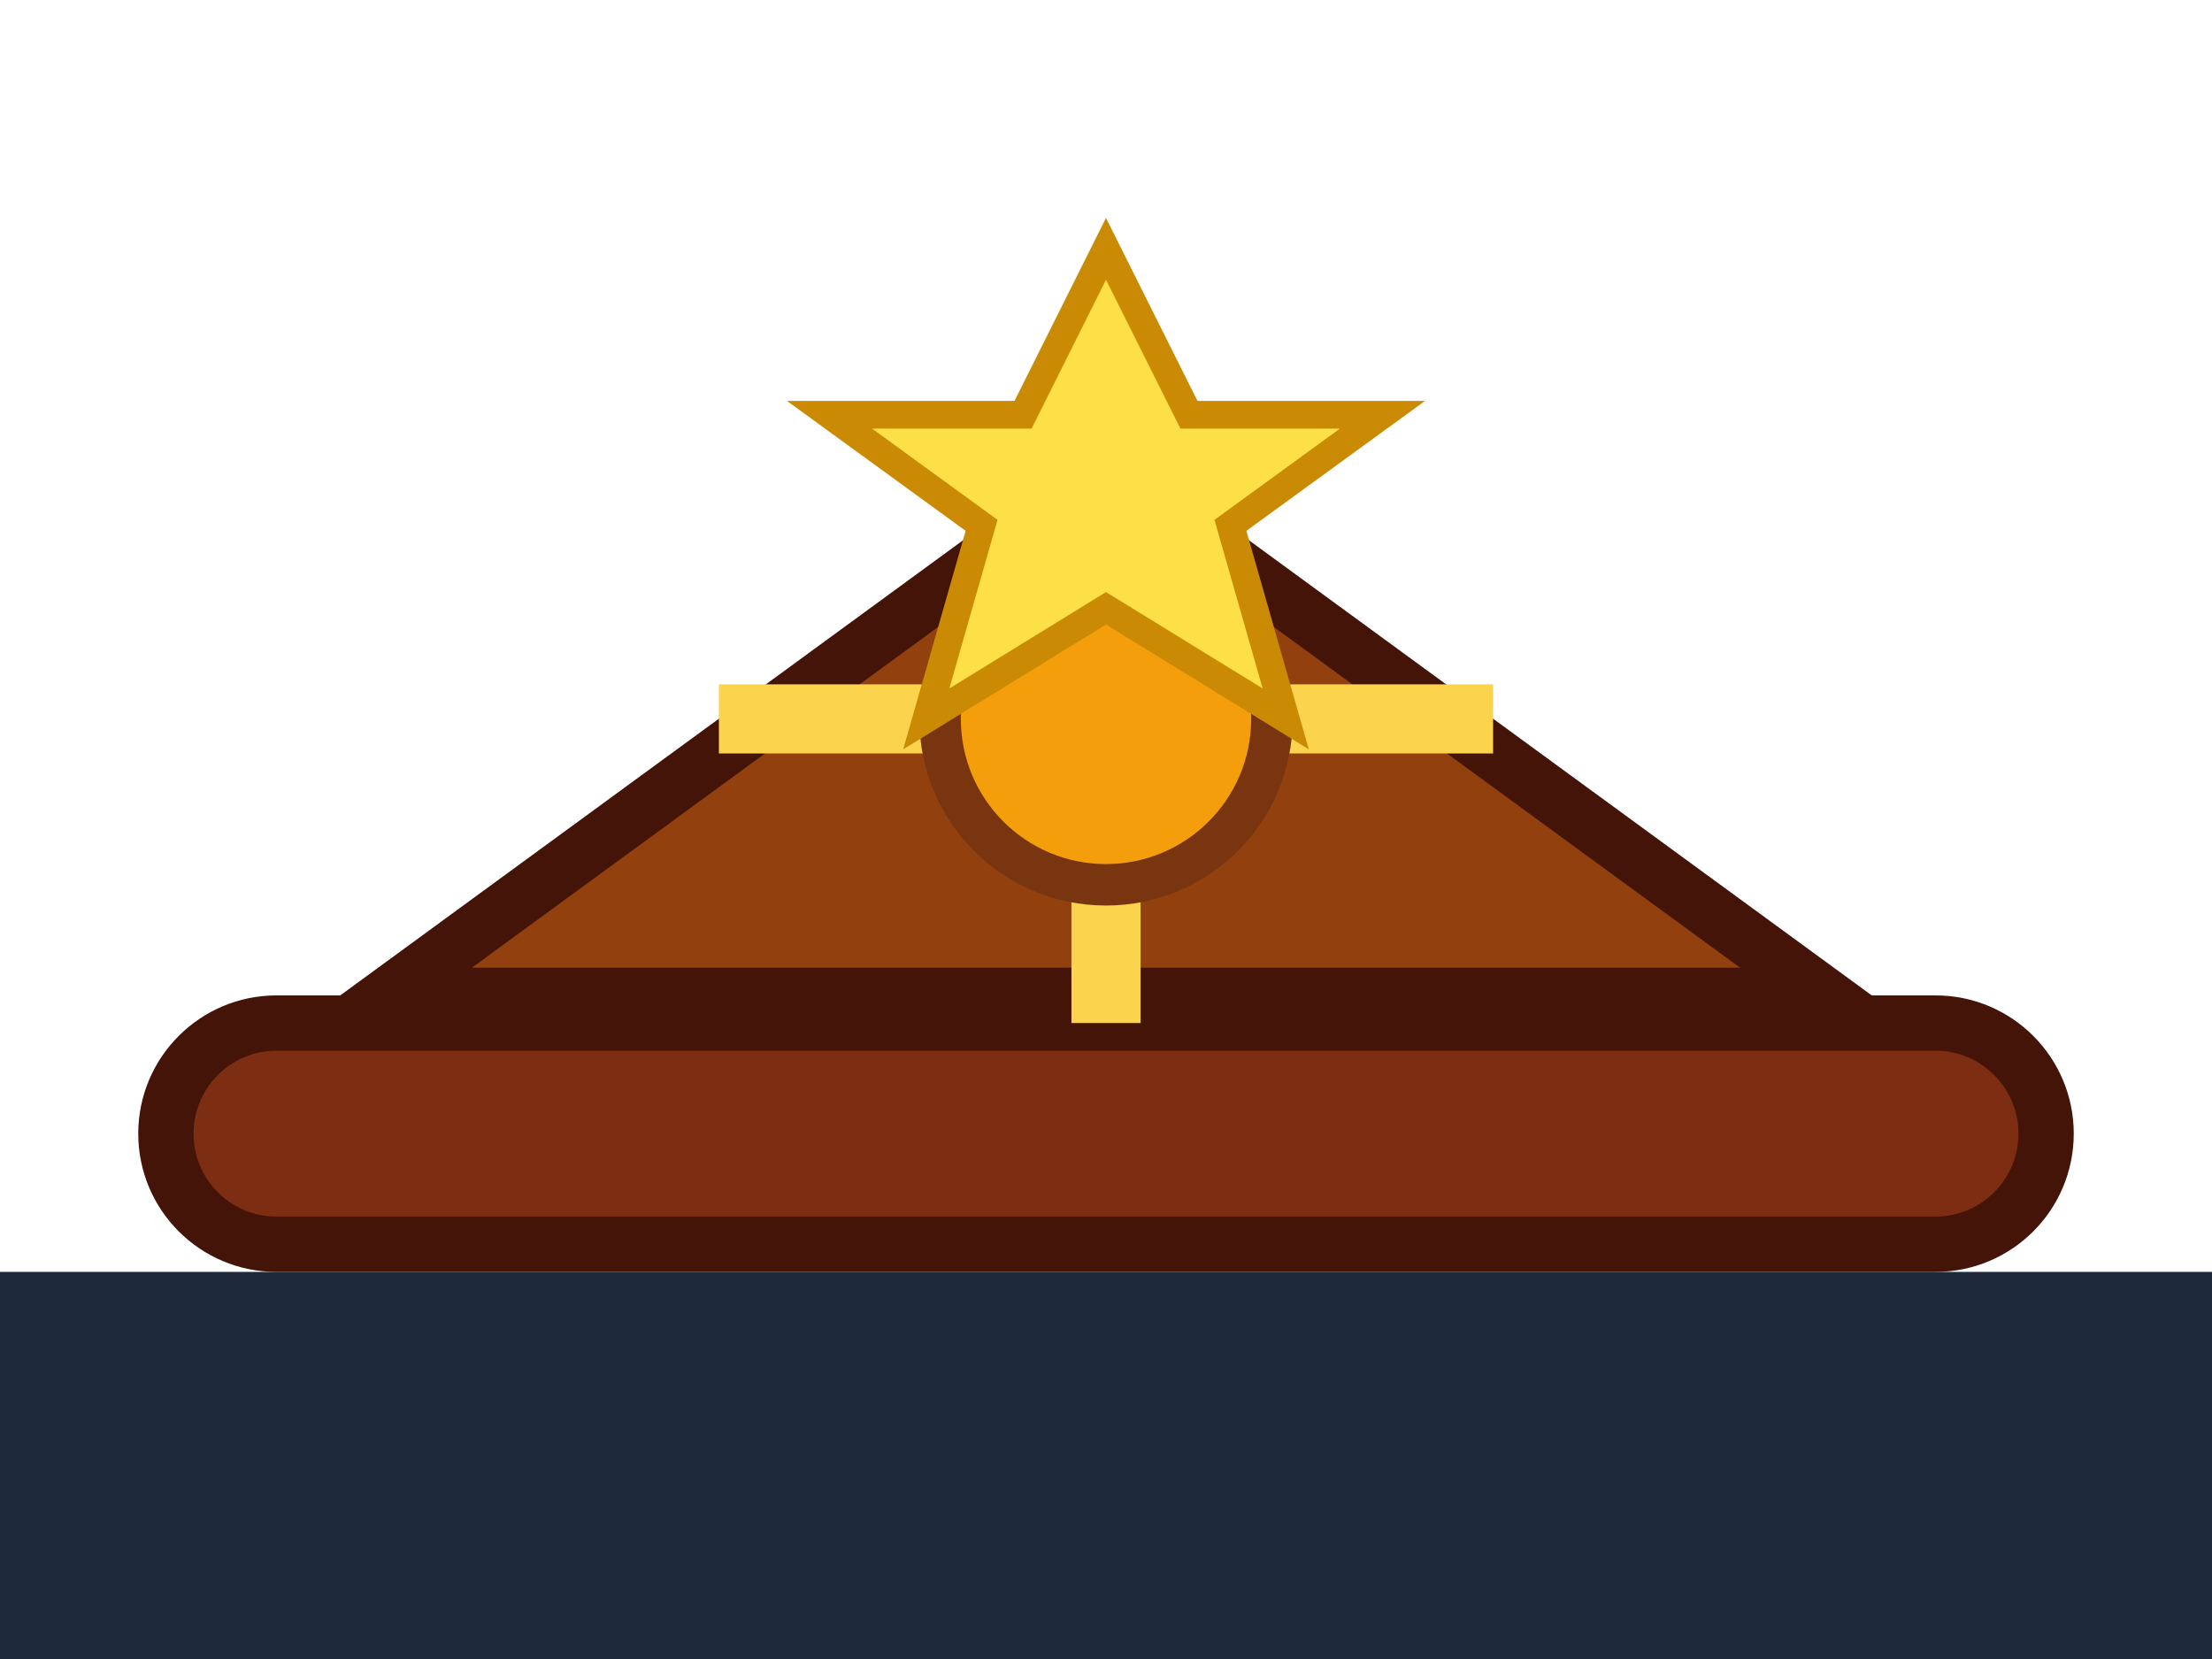
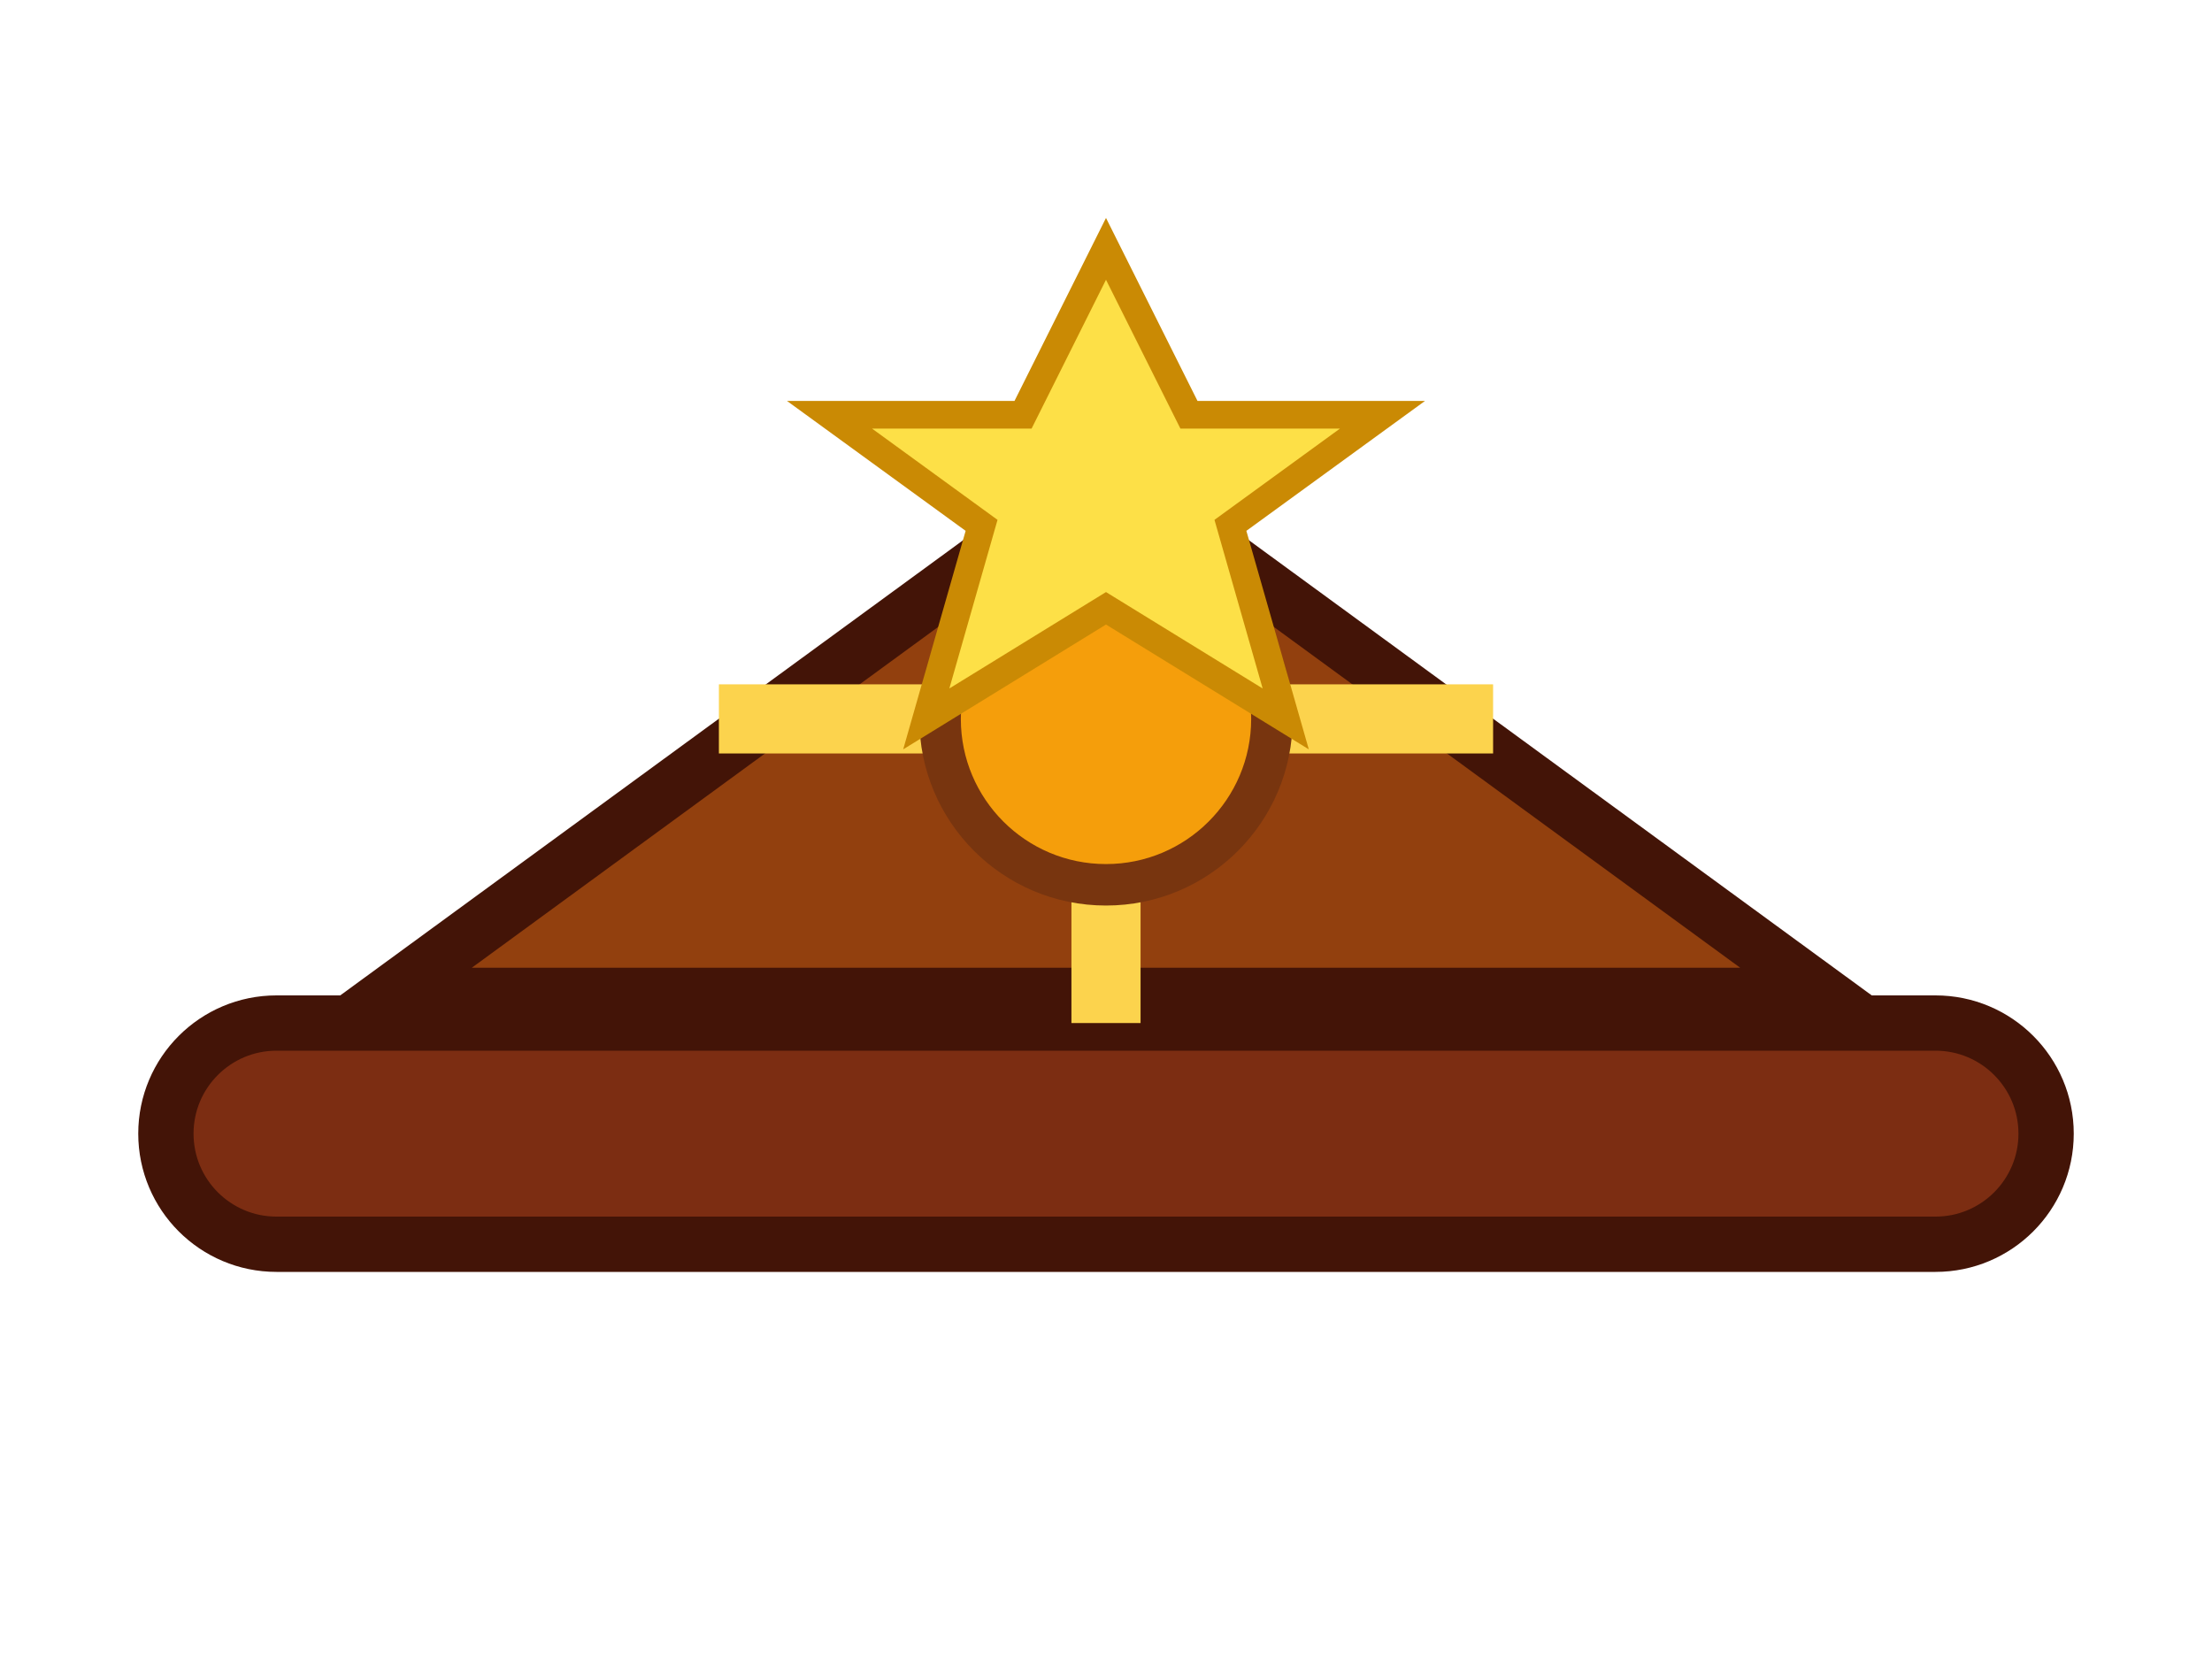
<svg xmlns="http://www.w3.org/2000/svg" width="160" height="120" viewBox="0 0 160 120">
-   <rect x="0" y="92" width="160" height="28" fill="#1e293b" />
  <rect x="12" y="74" width="136" height="16" rx="8" fill="#7c2d12" stroke="#431407" stroke-width="4" />
  <polygon points="28,72 80,34 132,72" fill="#92400e" stroke="#431407" stroke-width="4" />
  <line x1="52" y1="52" x2="108" y2="52" stroke="#fcd34d" stroke-width="5" />
  <line x1="80" y1="40" x2="80" y2="74" stroke="#fcd34d" stroke-width="5" />
  <circle cx="80" cy="52" r="12" fill="#f59e0b" stroke="#78350f" stroke-width="3" />
  <polygon points="80,18 86,30 100,30 89,38 93,52 80,44 67,52 71,38 60,30 74,30" fill="#fde047" stroke="#ca8a04" stroke-width="2" />
</svg>
